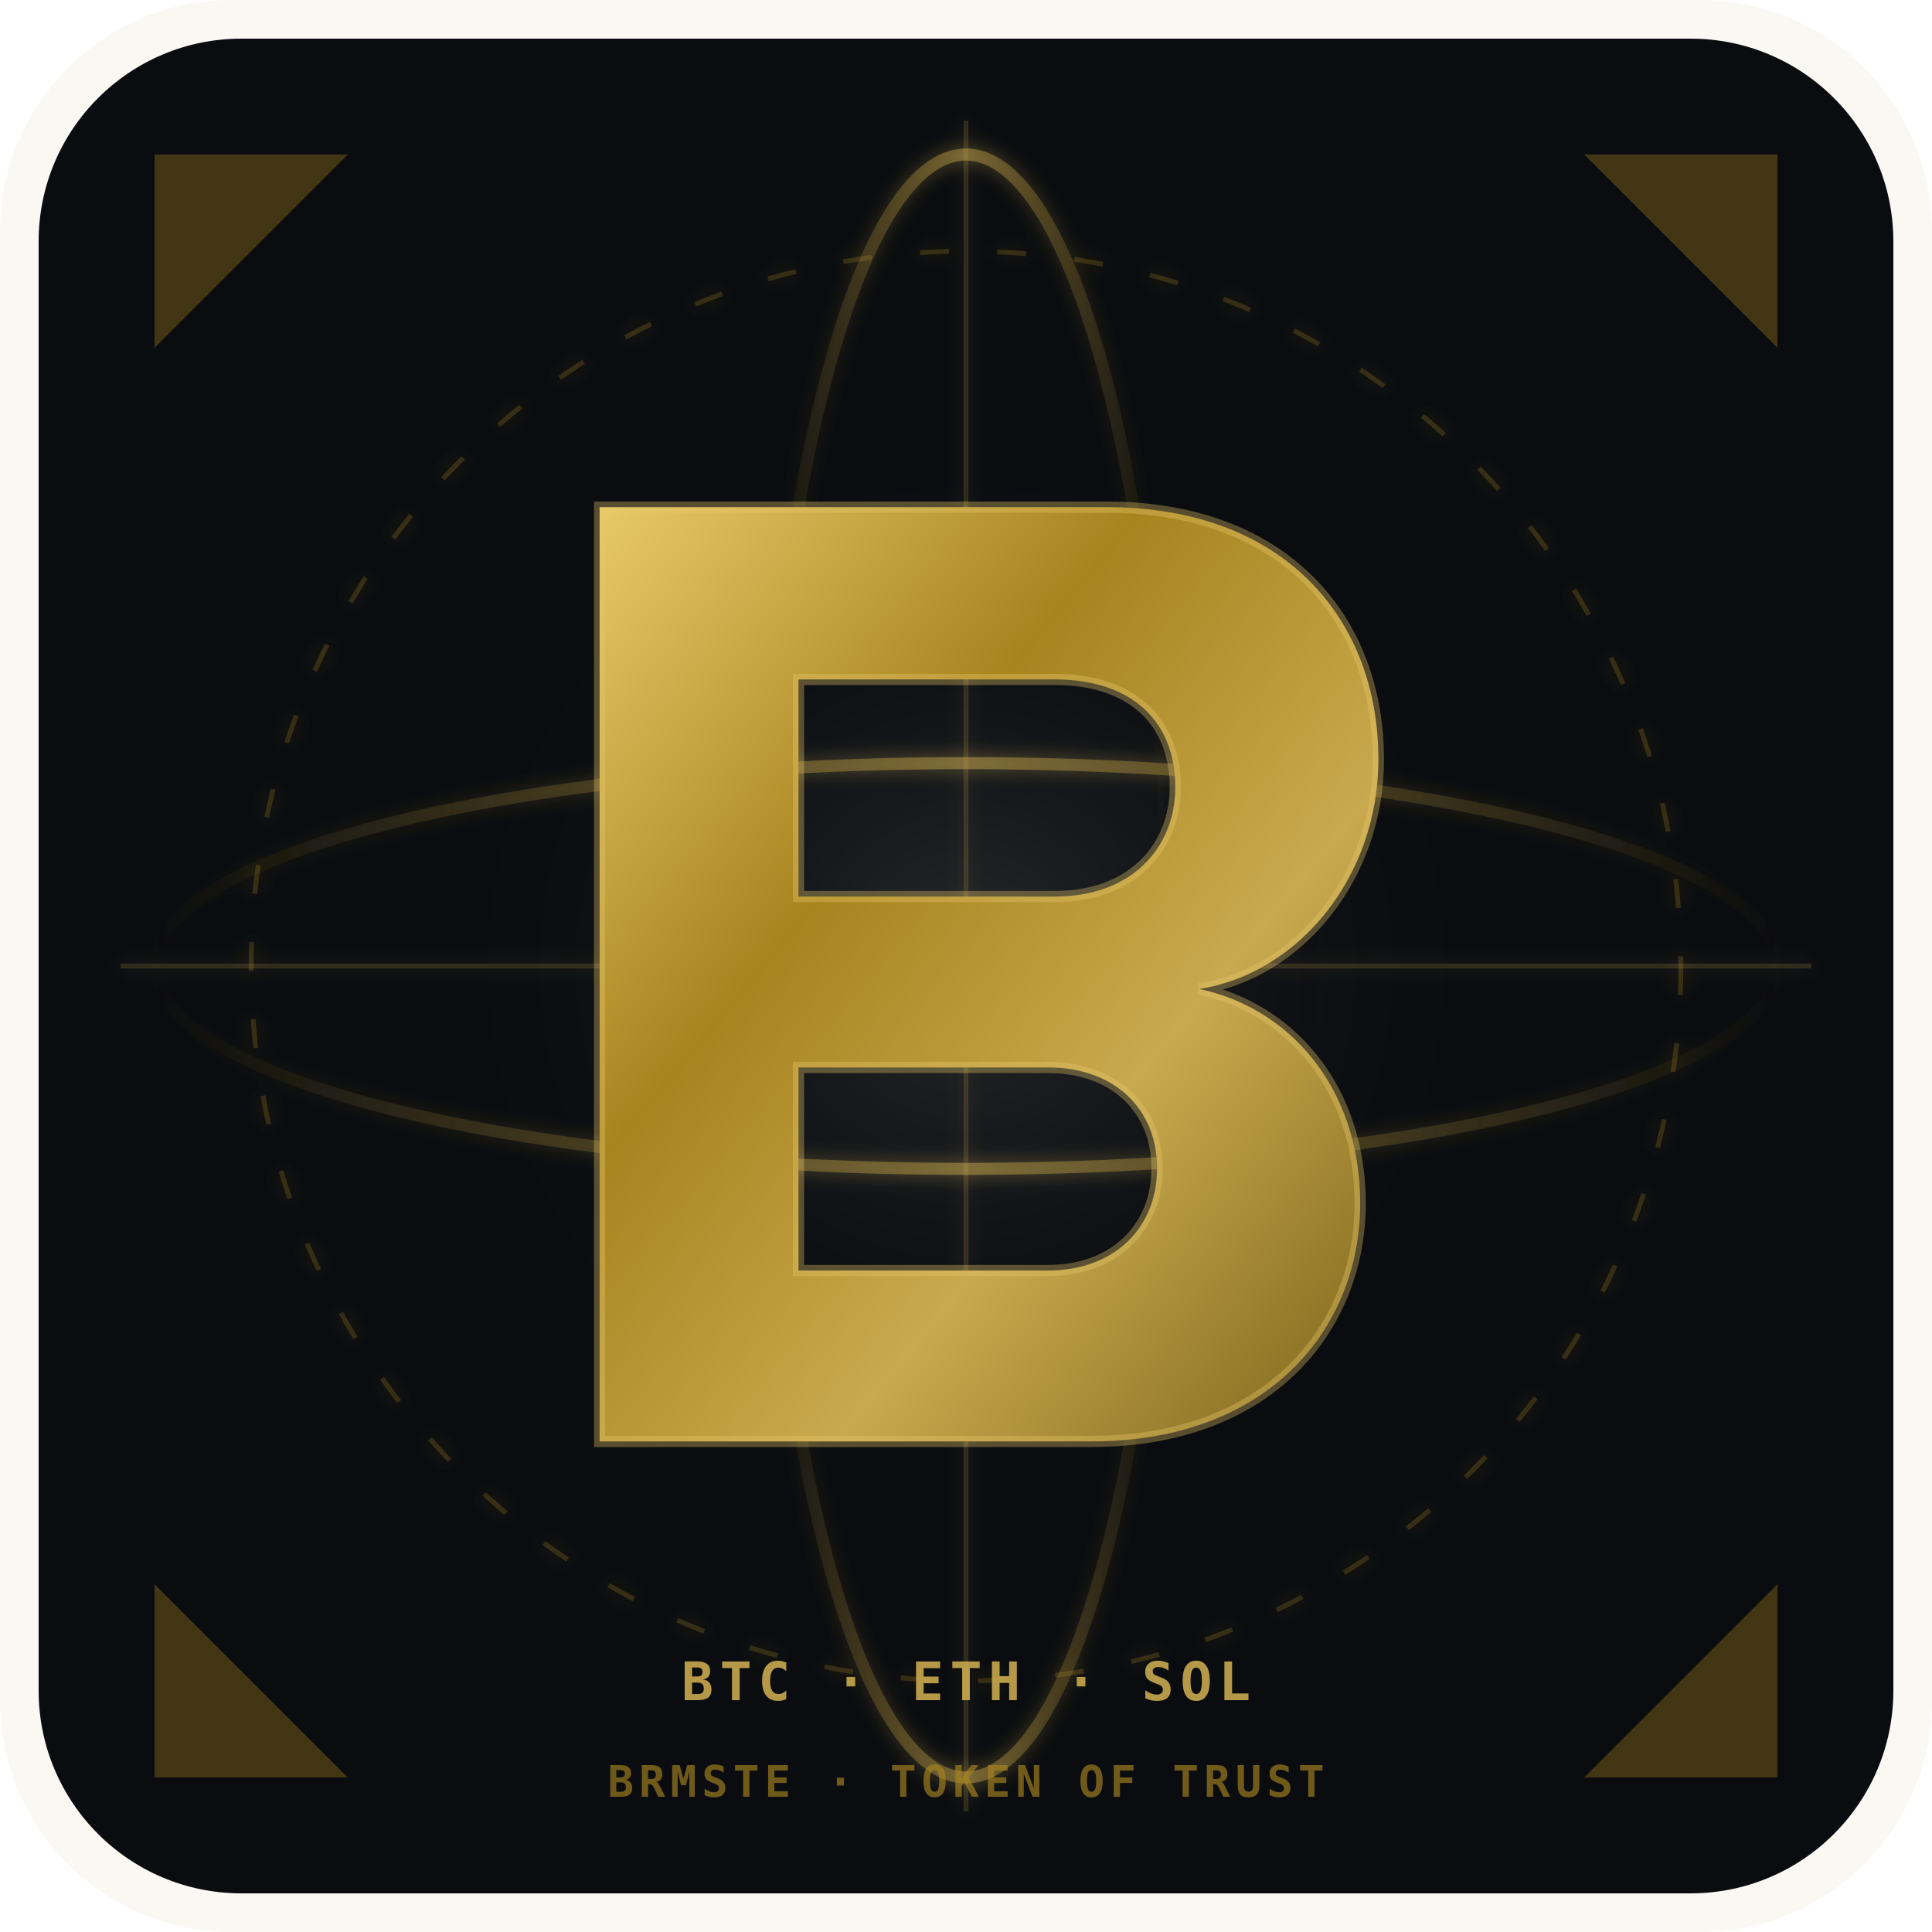
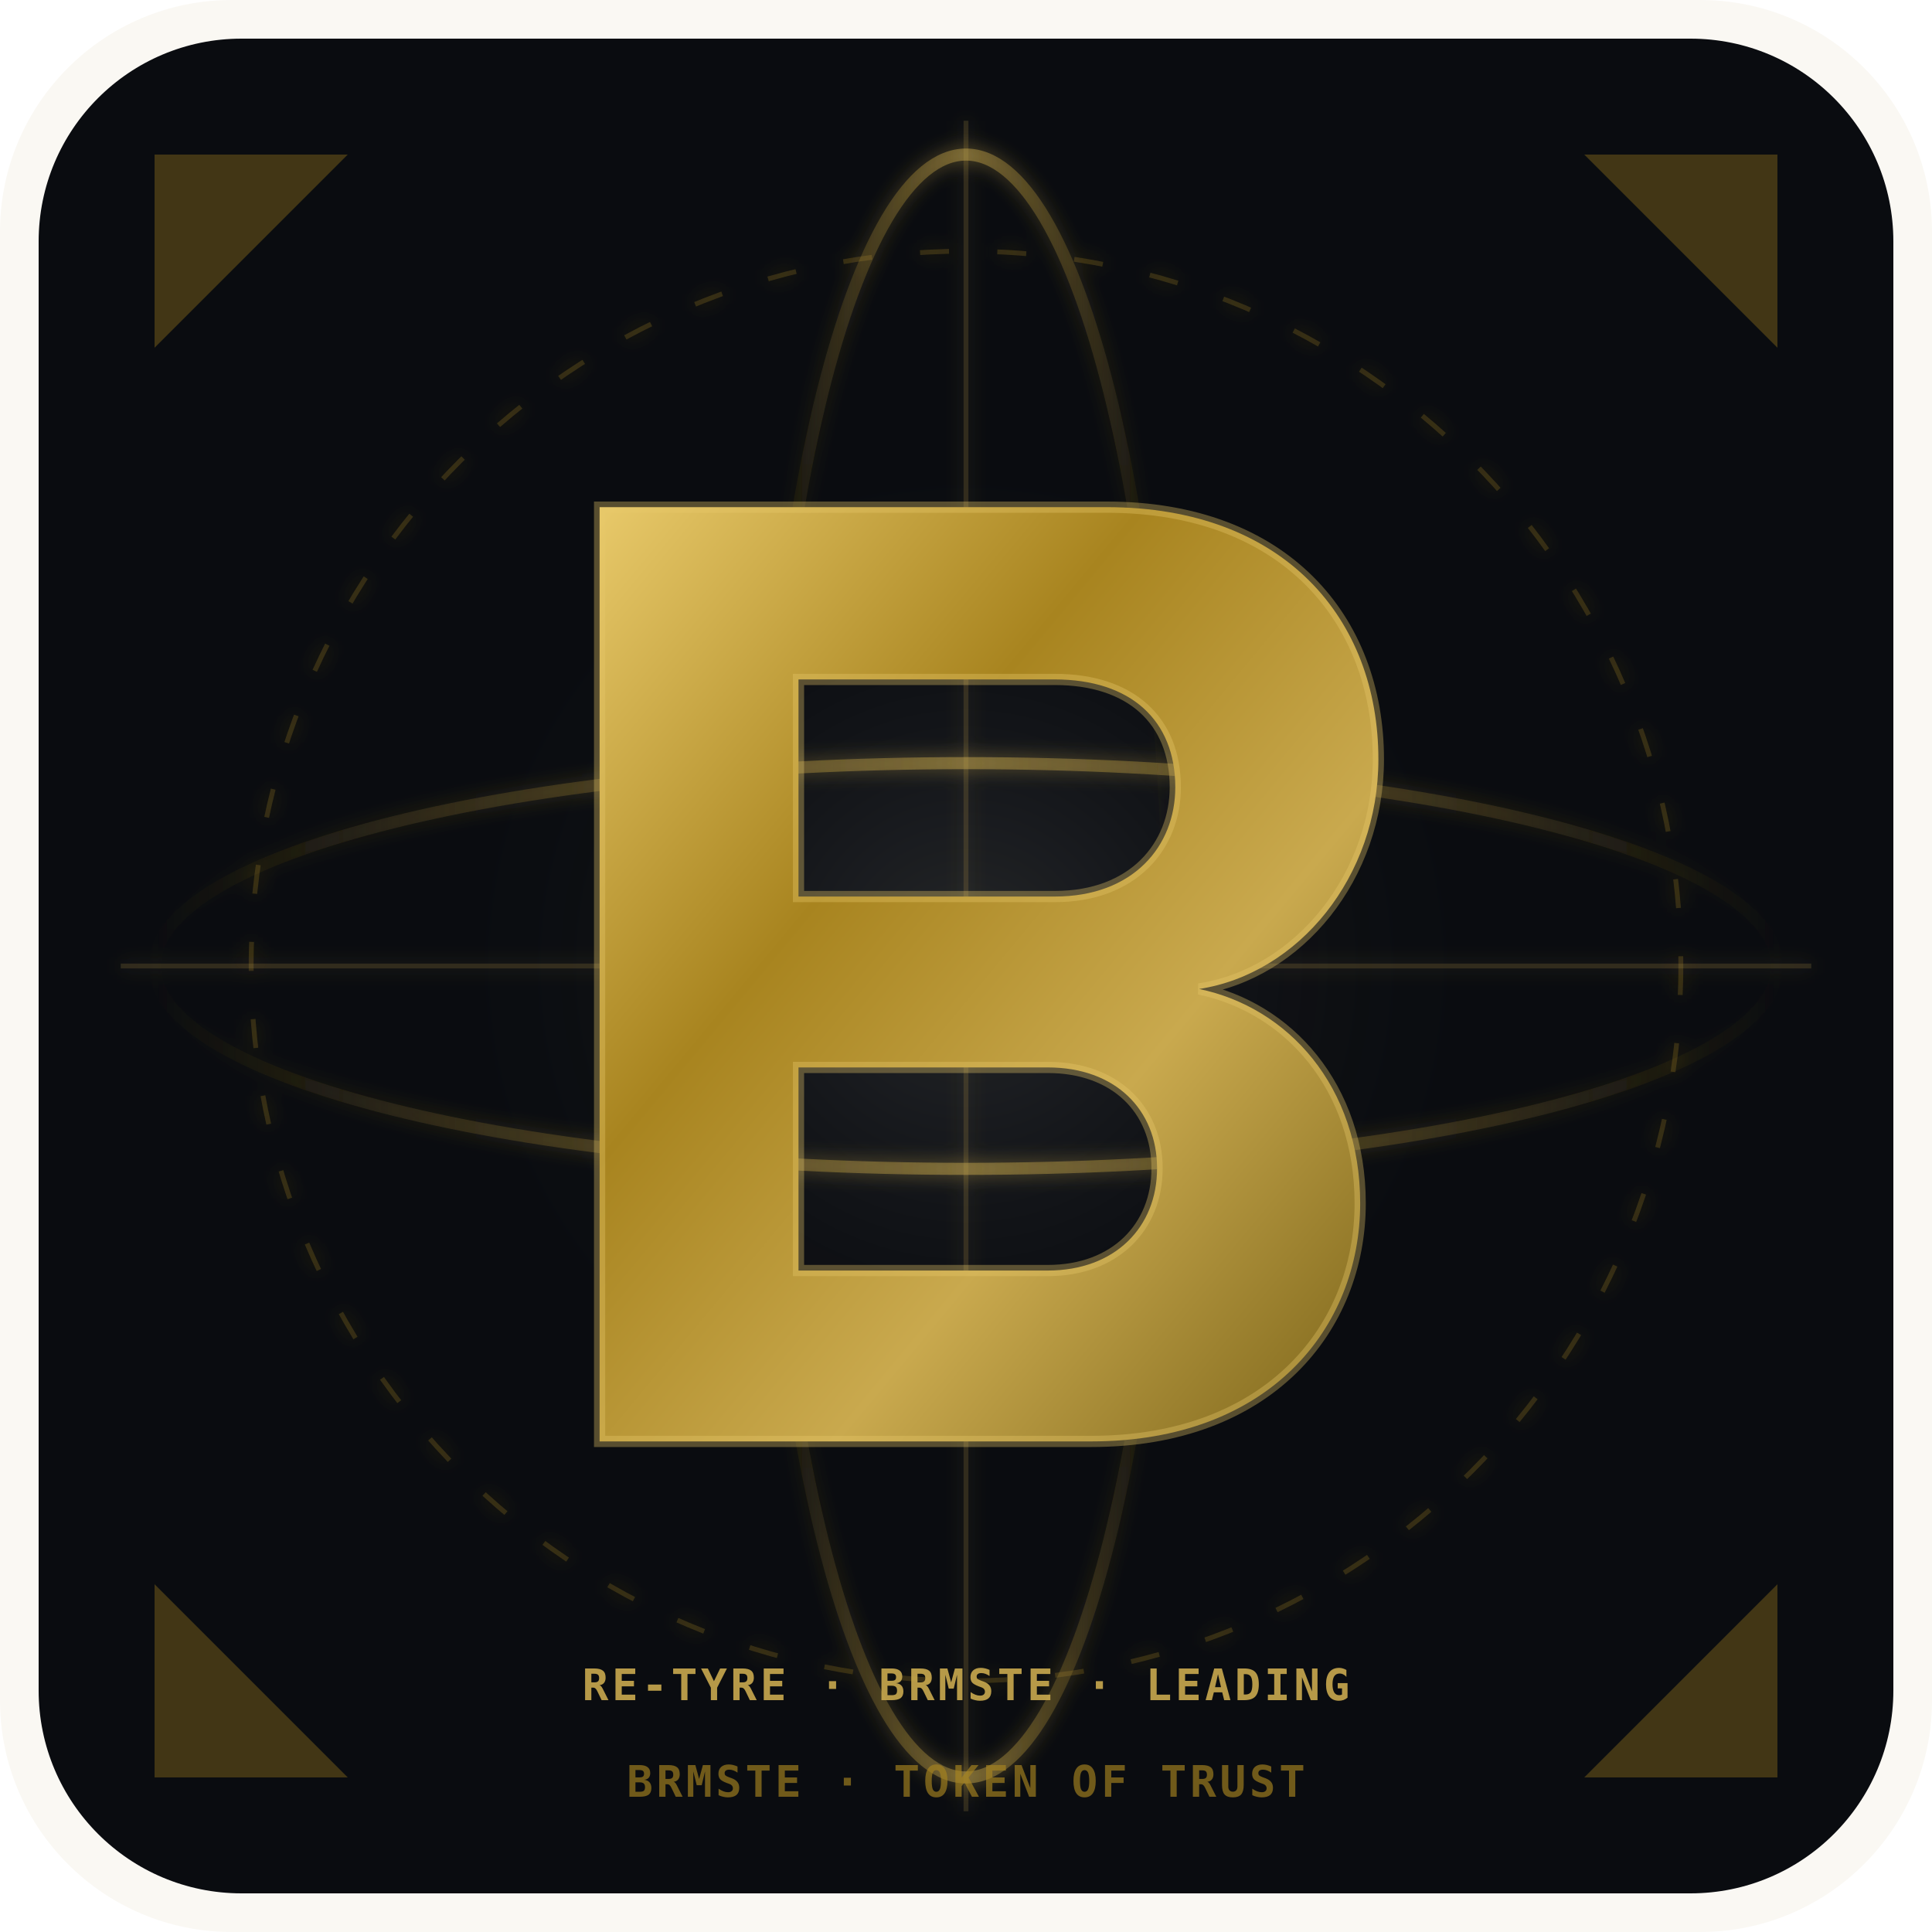
<svg xmlns="http://www.w3.org/2000/svg" viewBox="0 0 400 400" role="img" aria-label="BRMSTE Carbon Collider Token">
  <defs>
    <linearGradient id="goldFacet" x1="0%" y1="0%" x2="100%" y2="100%">
      <stop offset="0%" stop-color="#e8c96a" />
      <stop offset="35%" stop-color="#a8841f" />
      <stop offset="65%" stop-color="#c9a94e" />
      <stop offset="100%" stop-color="#7a6318" />
    </linearGradient>
    <linearGradient id="beamGold" x1="0%" y1="50%" x2="100%" y2="50%">
      <stop offset="0%" stop-color="#a8841f" stop-opacity="0" />
      <stop offset="50%" stop-color="#c9a94e" stop-opacity="0.85" />
      <stop offset="100%" stop-color="#a8841f" stop-opacity="0" />
    </linearGradient>
    <radialGradient id="coreGlow" cx="50%" cy="50%" r="50%">
      <stop offset="0%" stop-color="#faf8f3" stop-opacity="0.12" />
      <stop offset="70%" stop-color="#0a0c10" stop-opacity="0" />
      <stop offset="100%" stop-color="#0a0c10" stop-opacity="0" />
    </radialGradient>
    <filter id="softGlow" x="-20%" y="-20%" width="140%" height="140%">
      <feGaussianBlur stdDeviation="2" result="blur" />
      <feMerge>
        <feMergeNode in="blur" />
        <feMergeNode in="SourceGraphic" />
      </feMerge>
    </filter>
  </defs>
  <rect width="400" height="400" rx="48" fill="#faf8f3" />
  <rect x="8" y="8" width="384" height="384" rx="42" fill="#0a0c10" />
  <circle cx="200" cy="200" r="160" fill="url(#coreGlow)" />
  <g filter="url(#softGlow)">
    <g transform="translate(200,200)">
      <animateTransform attributeName="transform" type="rotate" from="0 0 0" to="360 0 0" dur="24s" repeatCount="indefinite" />
      <ellipse cx="0" cy="0" rx="168" ry="42" fill="none" stroke="url(#beamGold)" stroke-width="2.5" opacity="0.55" />
      <ellipse cx="0" cy="0" rx="148" ry="148" fill="none" stroke="#a8841f" stroke-width="1" opacity="0.25" stroke-dasharray="6 10" />
    </g>
    <g transform="translate(200,200)">
      <animateTransform attributeName="transform" type="rotate" from="360 0 0" to="0 0 0" dur="18s" repeatCount="indefinite" />
      <ellipse cx="0" cy="0" rx="42" ry="168" fill="none" stroke="url(#beamGold)" stroke-width="2.5" opacity="0.55" />
      <line x1="-175" y1="0" x2="175" y2="0" stroke="#c9a94e" stroke-width="1" opacity="0.18" />
      <line x1="0" y1="-175" x2="0" y2="175" stroke="#c9a94e" stroke-width="1" opacity="0.18" />
    </g>
  </g>
  <g transform="translate(200,200)">
    <g transform="translate(-95,-95) scale(0.29)">
      <path d="M428 0C555 0 622 80 622 180C622 264 565 333 494 344C557 357 609 413 609 497C609 586 544 667 417 667H66V0ZM386 400H208V545H386C434 545 464 514 464 472C464 430 434 400 386 400ZM391 123H208V278H391C447 278 477 242 477 200C477 152 445 123 391 123Z" fill="url(#goldFacet)" />
      <path d="M428 0C555 0 622 80 622 180C622 264 565 333 494 344C557 357 609 413 609 497C609 586 544 667 417 667H66V0ZM386 400H208V545H386C434 545 464 514 464 472C464 430 434 400 386 400ZM391 123H208V278H391C447 278 477 242 477 200C477 152 445 123 391 123Z" fill="none" stroke="#e8c96a" stroke-width="8" opacity="0.35" />
    </g>
  </g>
-   <g font-family="ui-monospace, SFMono-Regular, Menlo, monospace" font-size="11" font-weight="600" letter-spacing="0.12em">
-     <text x="200" y="352" text-anchor="middle" fill="#c9a94e" opacity="0.9">BTC · ETH · SOL</text>
+   <g font-family="ui-monospace, SFMono-Regular, Menlo, monospace" font-size="9" font-weight="600" letter-spacing="0.08em">
+     <text x="200" y="352" text-anchor="middle" fill="#c9a94e" opacity="0.9">RE-TYRE · BRMSTE · LEADING</text>
    <text x="200" y="372" text-anchor="middle" fill="#a8841f" opacity="0.65" font-size="9">BRMSTE · TOKEN OF TRUST</text>
  </g>
  <path d="M32 32 L72 32 L32 72 Z" fill="#a8841f" opacity="0.35" />
  <path d="M368 32 L328 32 L368 72 Z" fill="#a8841f" opacity="0.35" />
  <path d="M32 368 L72 368 L32 328 Z" fill="#a8841f" opacity="0.35" />
  <path d="M368 368 L328 368 L368 328 Z" fill="#a8841f" opacity="0.35" />
</svg>
